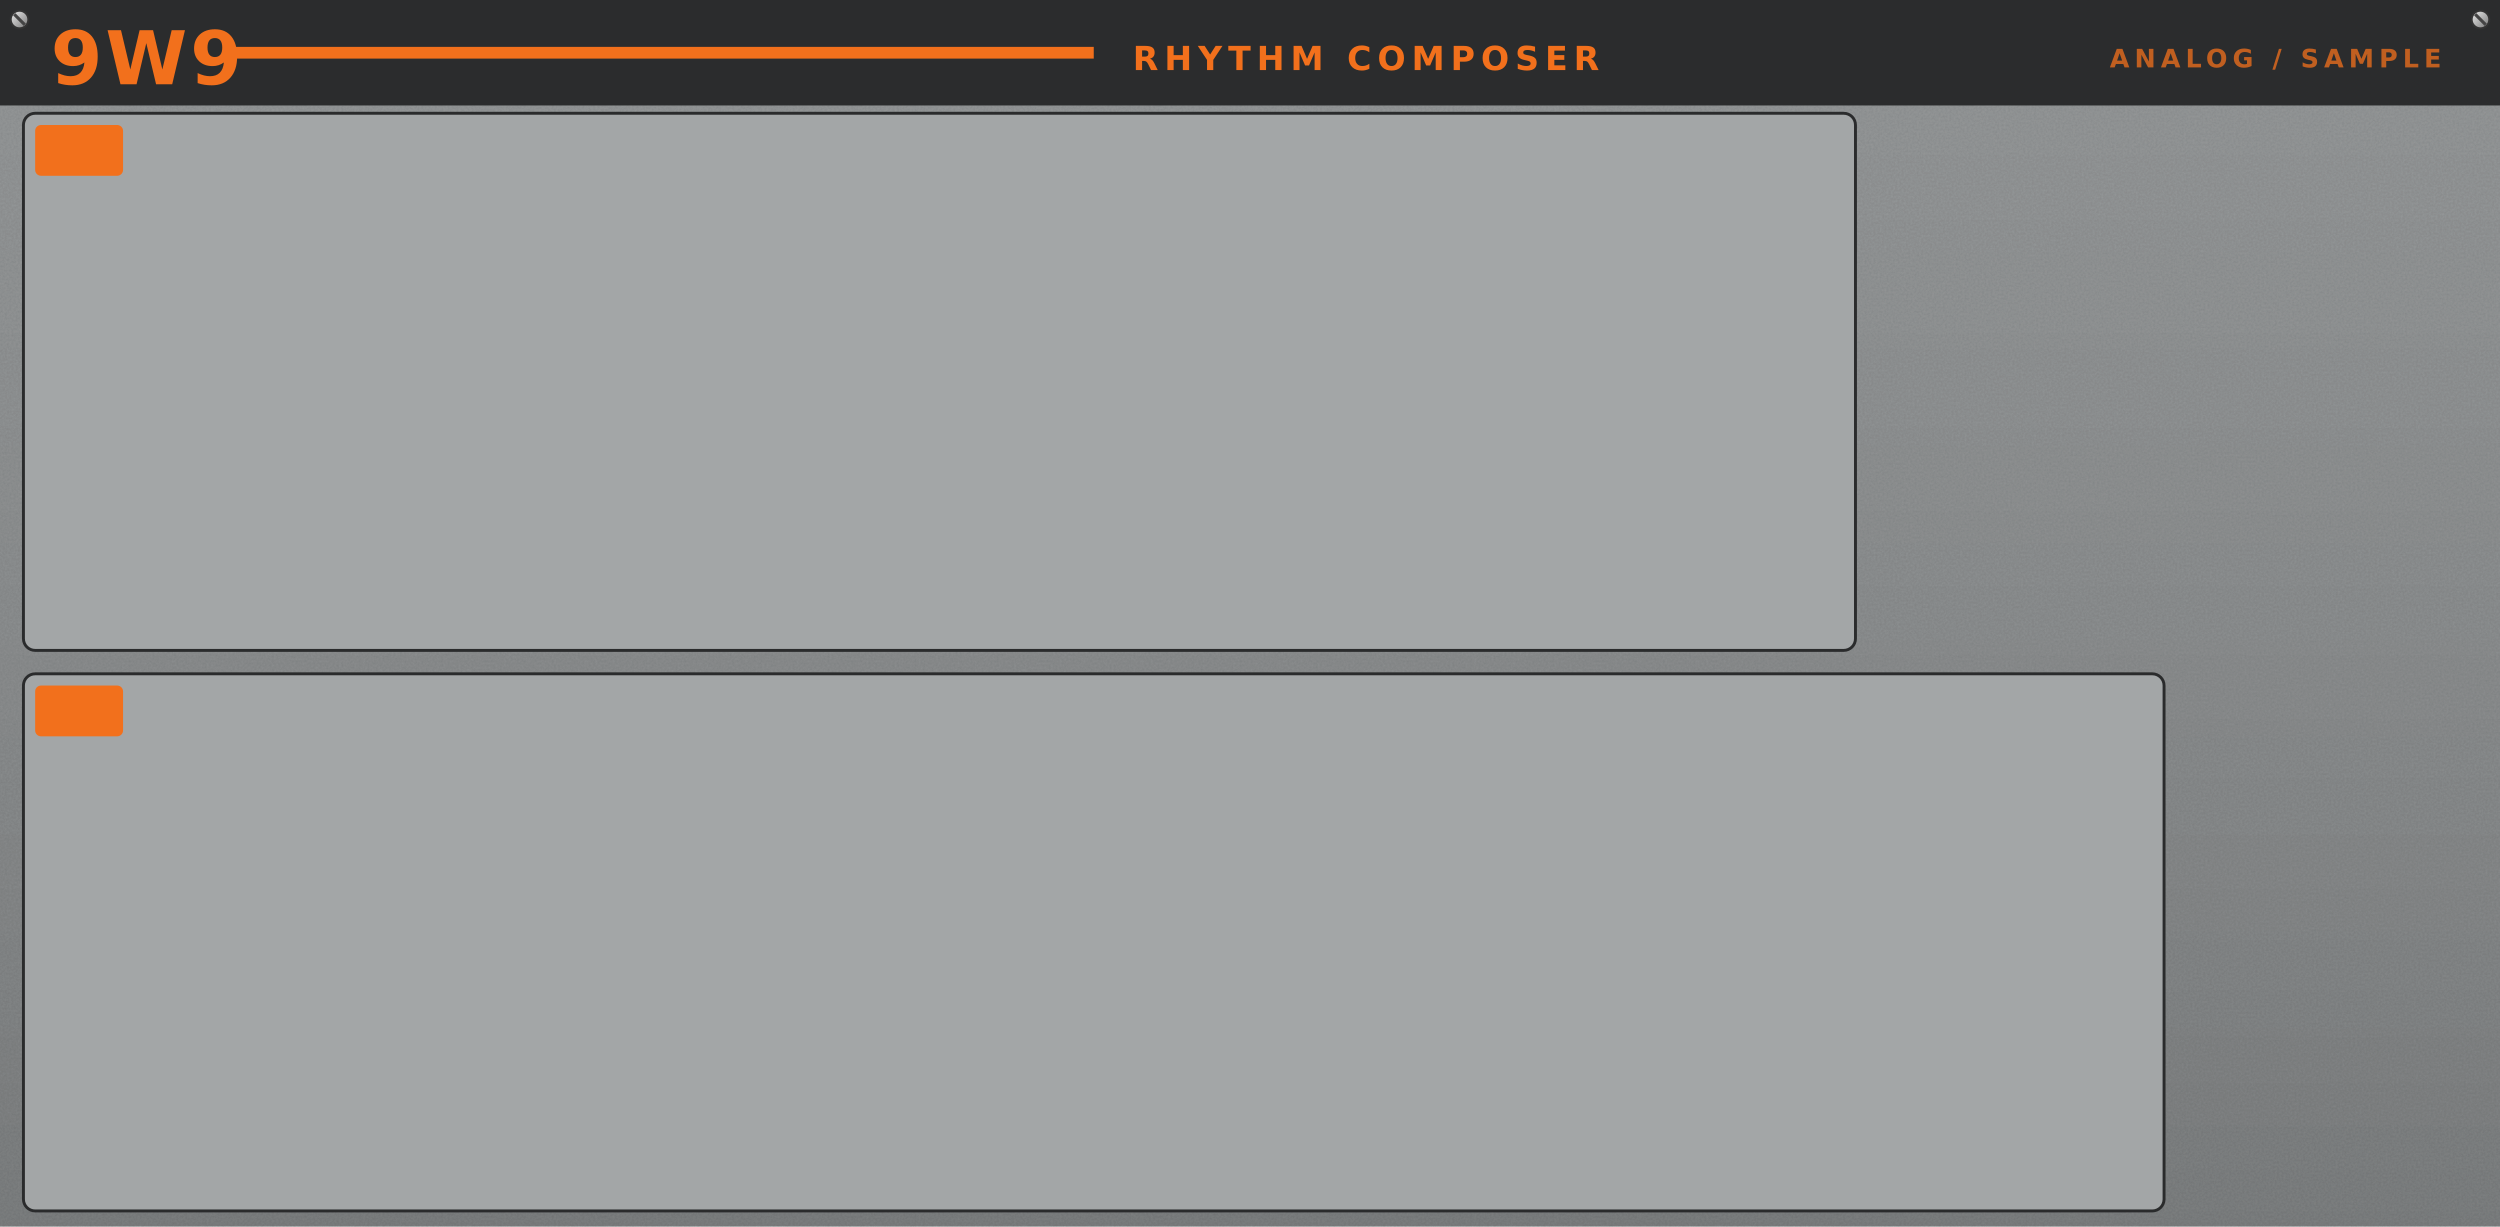
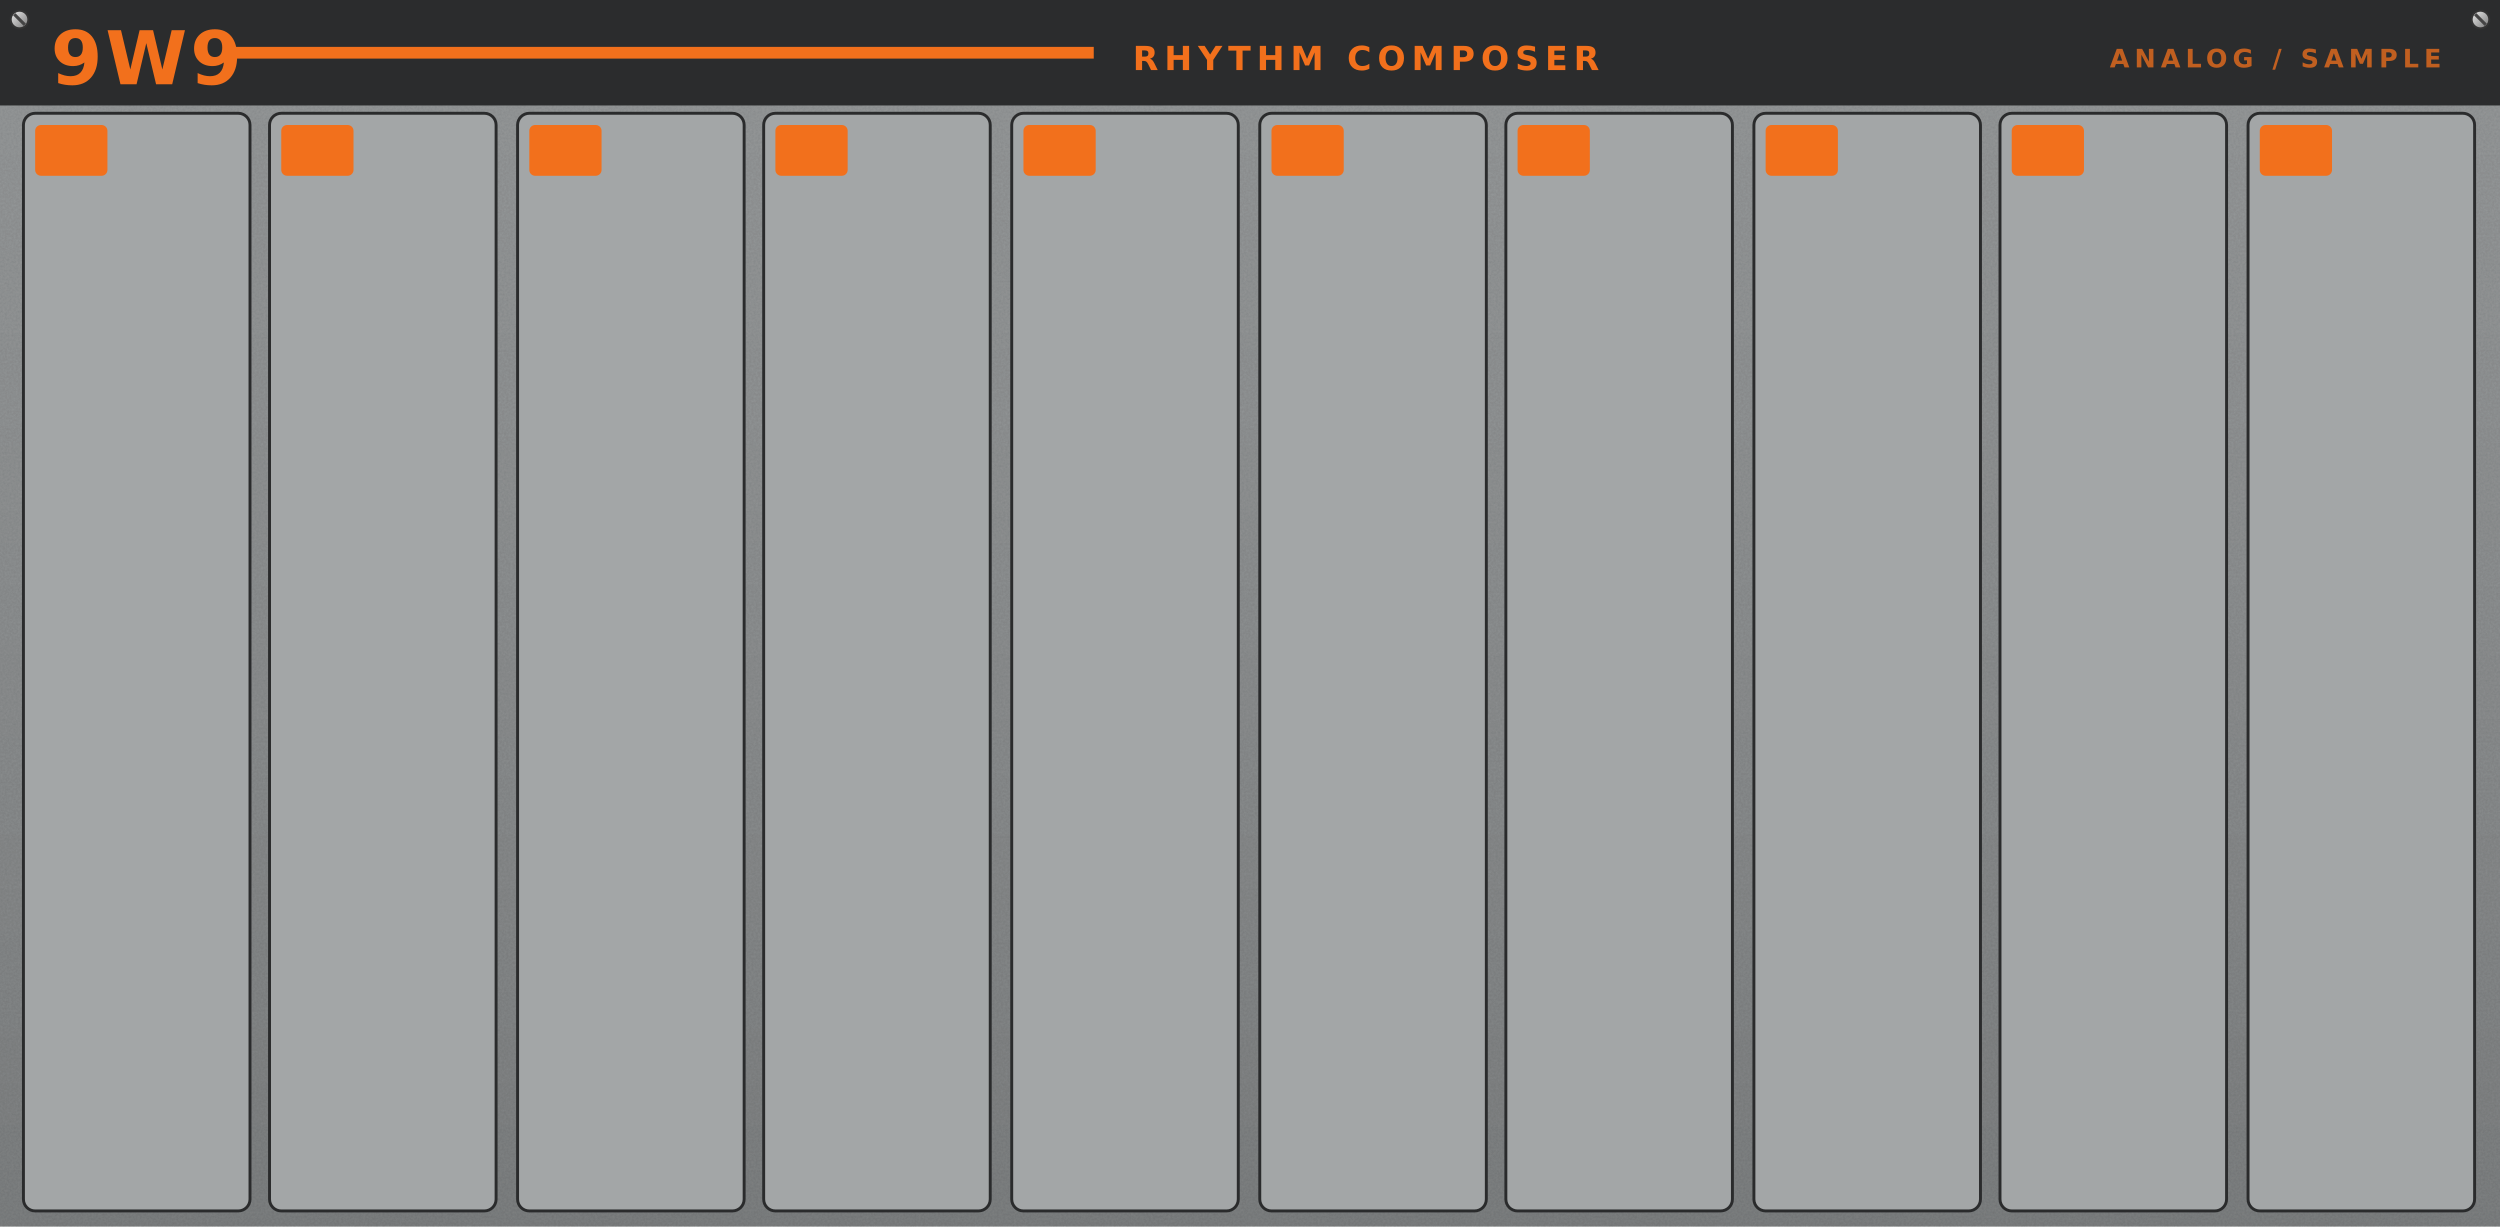
<svg xmlns="http://www.w3.org/2000/svg" width="1280" height="628" viewBox="0 0 1280 628">
  <defs>
    <filter id="brush" x="0" y="0" width="100%" height="100%">
      <feTurbulence type="fractalNoise" baseFrequency="0.002 0.9" numOctaves="2" seed="4" />
      <feColorMatrix values="0 0 0 0 1  0 0 0 0 1  0 0 0 0 1  0 0 0 0.16 0" />
    </filter>
    <filter id="grain" x="0" y="0" width="100%" height="100%">
      <feTurbulence type="fractalNoise" baseFrequency="0.9" numOctaves="2" seed="7" />
      <feColorMatrix values="0 0 0 0 0  0 0 0 0 0  0 0 0 0 0  0 0 0 0.10 0" />
    </filter>
    <filter id="woodf" x="0" y="0" width="100%" height="100%">
      <feTurbulence type="fractalNoise" baseFrequency="0.012 0.25" numOctaves="3" seed="11" />
      <feColorMatrix values="0 0 0 0 0.36  0 0 0 0 0.20  0 0 0 0 0.09  0 0 0 0.9 0" />
    </filter>
    <linearGradient id="screw" x1="0" y1="0" x2="1" y2="1">
      <stop offset="0" stop-color="#eee" />
      <stop offset="1" stop-color="#777" />
    </linearGradient>
    <linearGradient id="shade" x1="0" y1="0" x2="0" y2="1">
      <stop offset="0" stop-color="#fff" stop-opacity="0.07" />
      <stop offset="1" stop-color="#000" stop-opacity="0.12" />
    </linearGradient>
  </defs>
  <rect width="1280" height="628" fill="#8e9192" />
  <rect width="1280" height="628" filter="url(#grain)" />
  <rect width="1280" height="628" fill="url(#shade)" />
-   <rect x="12" y="58" width="938" height="275" rx="6" fill="#a3a6a7" stroke="#2a2b2c" stroke-width="1.5" />
-   <rect x="18" y="64" width="45" height="26" rx="3" fill="#f2701c" />
-   <rect x="12" y="345" width="1096" height="275" rx="6" fill="#a3a6a7" stroke="#2a2b2c" stroke-width="1.5" />
-   <rect x="18" y="351" width="45" height="26" rx="3" fill="#f2701c" />
+   <rect x="12" y="58" width="116" height="562" rx="6" fill="#a3a6a7" stroke="#2a2b2c" stroke-width="1.5" />
+   <rect x="18" y="64" width="37" height="26" rx="3" fill="#f2701c" />
+   <rect x="138" y="58" width="116" height="562" rx="6" fill="#a3a6a7" stroke="#2a2b2c" stroke-width="1.5" />
+   <rect x="144" y="64" width="37" height="26" rx="3" fill="#f2701c" />
+   <rect x="265" y="58" width="116" height="562" rx="6" fill="#a3a6a7" stroke="#2a2b2c" stroke-width="1.5" />
+   <rect x="271" y="64" width="37" height="26" rx="3" fill="#f2701c" />
+   <rect x="391" y="58" width="116" height="562" rx="6" fill="#a3a6a7" stroke="#2a2b2c" stroke-width="1.5" />
+   <rect x="397" y="64" width="37" height="26" rx="3" fill="#f2701c" />
+   <rect x="518" y="58" width="116" height="562" rx="6" fill="#a3a6a7" stroke="#2a2b2c" stroke-width="1.5" />
+   <rect x="524" y="64" width="37" height="26" rx="3" fill="#f2701c" />
+   <rect x="645" y="58" width="116" height="562" rx="6" fill="#a3a6a7" stroke="#2a2b2c" stroke-width="1.5" />
+   <rect x="651" y="64" width="37" height="26" rx="3" fill="#f2701c" />
+   <rect x="771" y="58" width="116" height="562" rx="6" fill="#a3a6a7" stroke="#2a2b2c" stroke-width="1.5" />
+   <rect x="777" y="64" width="37" height="26" rx="3" fill="#f2701c" />
+   <rect x="898" y="58" width="116" height="562" rx="6" fill="#a3a6a7" stroke="#2a2b2c" stroke-width="1.5" />
+   <rect x="904" y="64" width="37" height="26" rx="3" fill="#f2701c" />
+   <rect x="1024" y="58" width="116" height="562" rx="6" fill="#a3a6a7" stroke="#2a2b2c" stroke-width="1.5" />
+   <rect x="1030" y="64" width="37" height="26" rx="3" fill="#f2701c" />
+   <rect x="1151" y="58" width="116" height="562" rx="6" fill="#a3a6a7" stroke="#2a2b2c" stroke-width="1.5" />
+   <rect x="1157" y="64" width="37" height="26" rx="3" fill="#f2701c" />
  <rect x="0" y="0" width="1280" height="54" fill="#2b2c2d" />
  <text x="26" y="30" font-family="Titillium Web, DejaVu Sans, sans-serif" font-size="38" font-weight="700" fill="#f2701c" text-anchor="start" dominant-baseline="central" style="letter-spacing:0.04em;">9W9</text>
  <rect x="116" y="24" width="444" height="6" fill="#f2701c" />
  <text x="580" y="30" font-family="Titillium Web, DejaVu Sans, sans-serif" font-size="17" font-weight="600" fill="#f2701c" text-anchor="start" dominant-baseline="central" style="letter-spacing:0.18em;">RHYTHM COMPOSER</text>
  <text x="1250" y="30" font-family="Titillium Web, DejaVu Sans, sans-serif" font-size="13" font-weight="600" fill="#f2701c" text-anchor="end" dominant-baseline="central" style="letter-spacing:0.2em;" opacity="0.75">ANALOG / SAMPLE</text>
  <circle cx="10" cy="10" r="4.5" fill="url(#screw)" stroke="#333" stroke-width="1" />
  <line x1="7.3" y1="7.3" x2="12.7" y2="12.7" stroke="#444" stroke-width="1.6" />
  <circle cx="1270" cy="10" r="4.5" fill="url(#screw)" stroke="#333" stroke-width="1" />
  <line x1="1267.3" y1="7.3" x2="1272.7" y2="12.7" stroke="#444" stroke-width="1.6" />
</svg>
